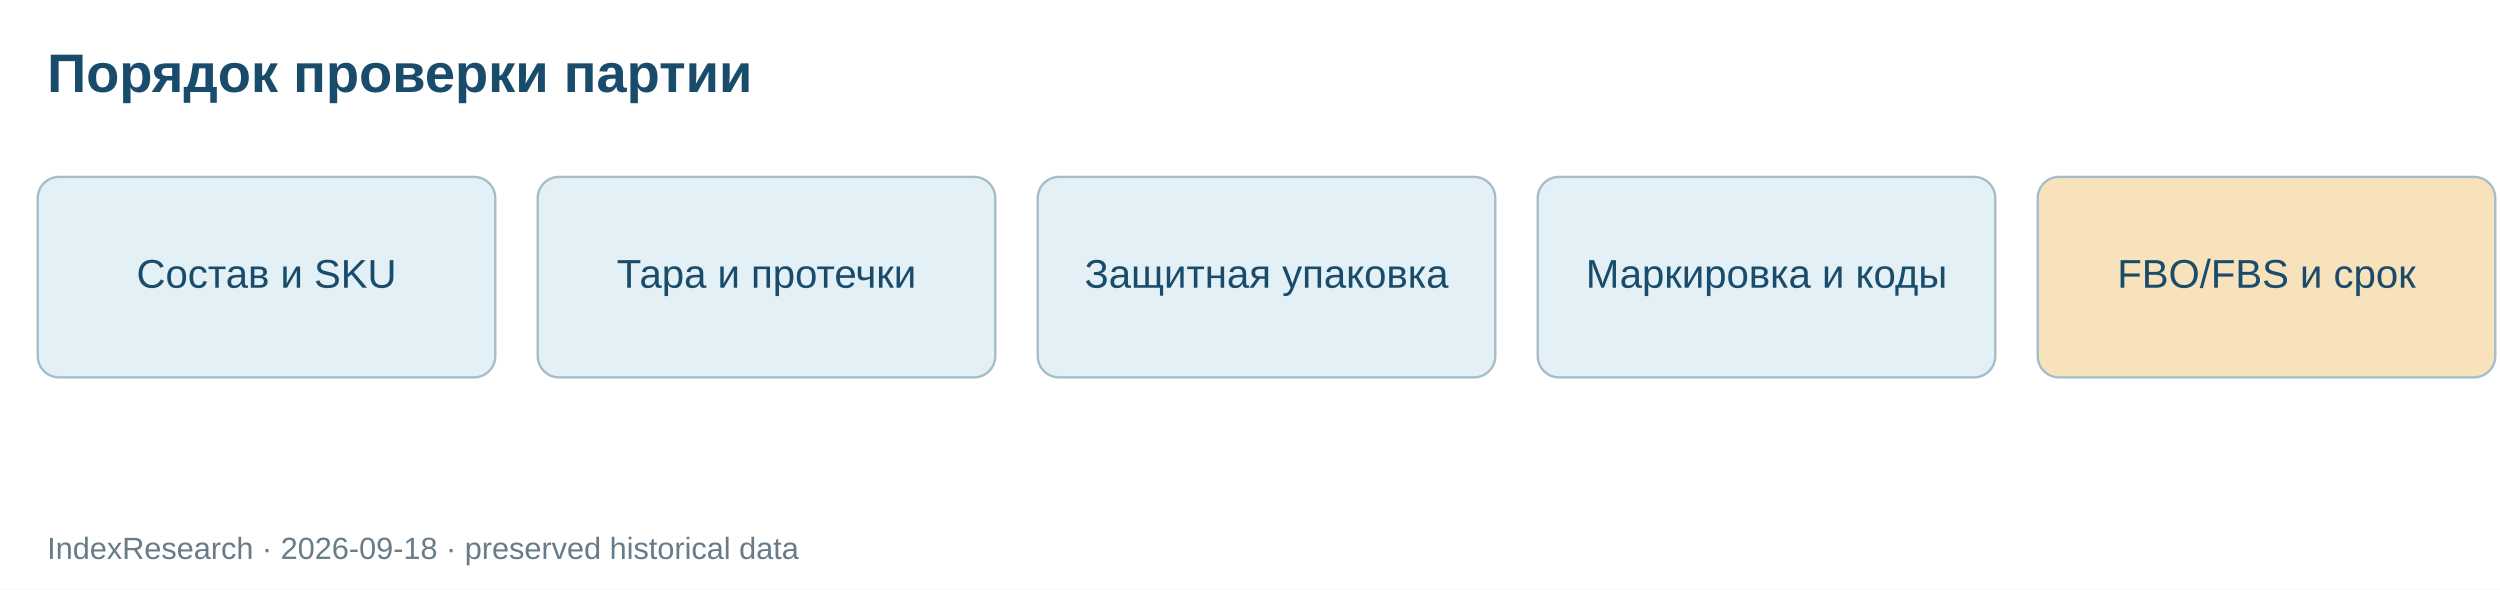
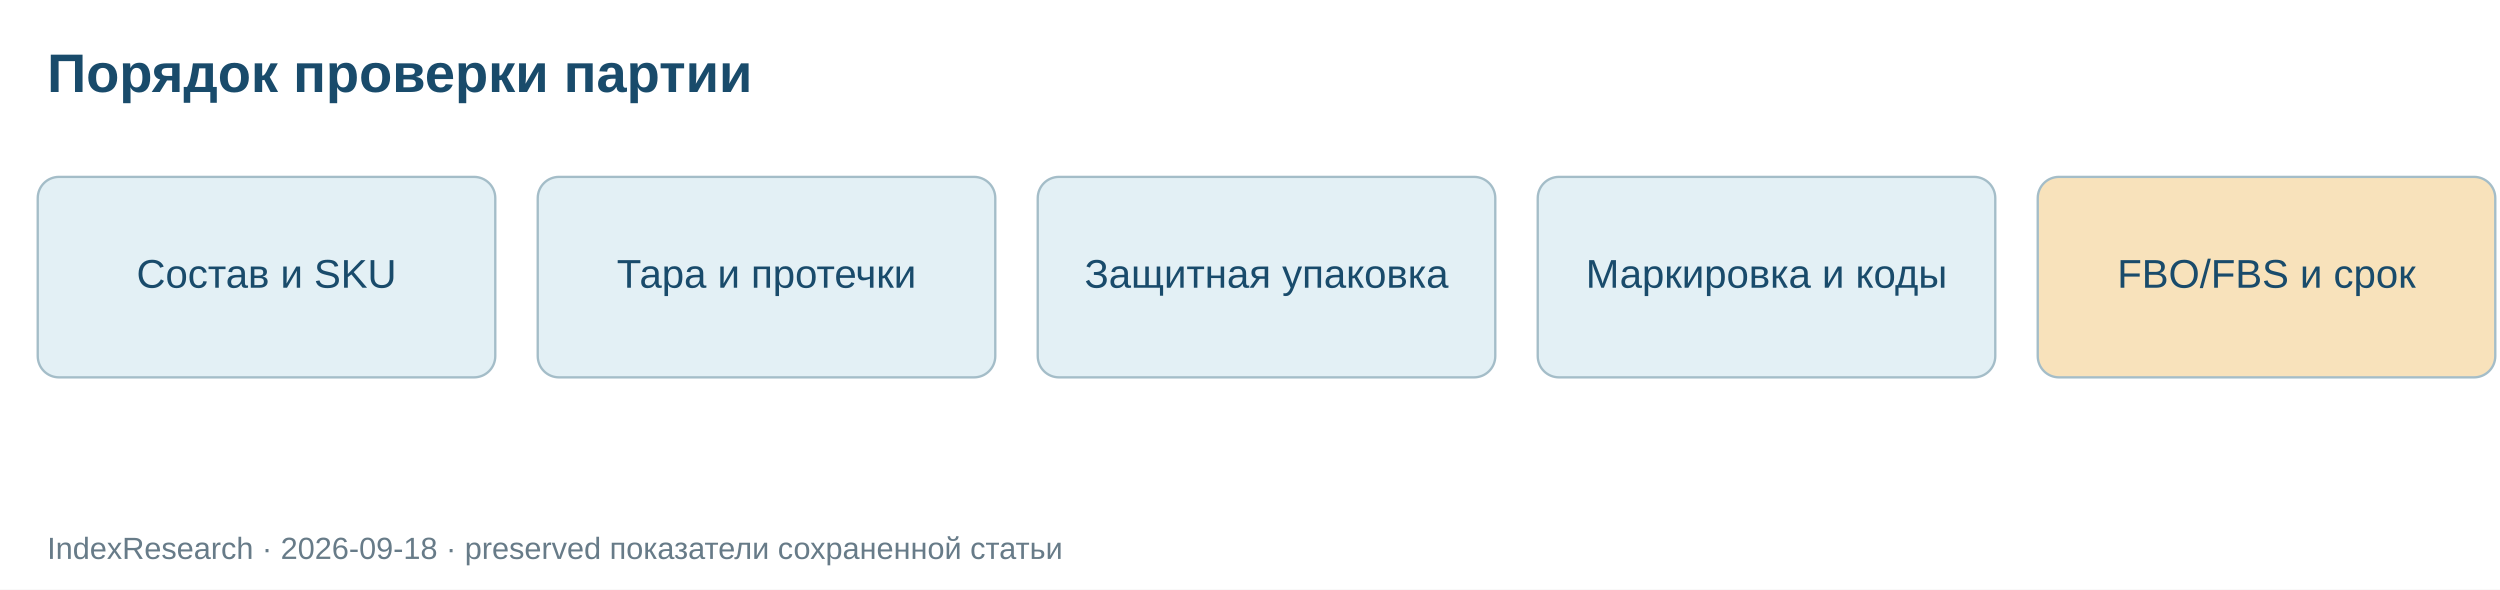
<svg xmlns="http://www.w3.org/2000/svg" width="1060" height="250" viewBox="0 0 1060 250" role="img">
  <rect width="1060" height="250" fill="#fff" />
  <text x="20" y="39" font-family="Arial,sans-serif" font-size="23" font-weight="bold" fill="#194b6b">Порядок проверки партии</text>
  <rect x="16" y="75" width="194" height="85" rx="9" fill="#e3f0f5" stroke="#a4bdc8" />
  <text x="113" y="122" text-anchor="middle" font-size="17" font-family="Arial,sans-serif" fill="#194b6b">Состав и SKU</text>
  <rect x="228" y="75" width="194" height="85" rx="9" fill="#e3f0f5" stroke="#a4bdc8" />
  <text x="325" y="122" text-anchor="middle" font-size="17" font-family="Arial,sans-serif" fill="#194b6b">Тара и протечки</text>
  <rect x="440" y="75" width="194" height="85" rx="9" fill="#e3f0f5" stroke="#a4bdc8" />
  <text x="537" y="122" text-anchor="middle" font-size="17" font-family="Arial,sans-serif" fill="#194b6b">Защитная упаковка</text>
  <rect x="652" y="75" width="194" height="85" rx="9" fill="#e3f0f5" stroke="#a4bdc8" />
  <text x="749" y="122" text-anchor="middle" font-size="17" font-family="Arial,sans-serif" fill="#194b6b">Маркировка и коды</text>
  <rect x="864" y="75" width="194" height="85" rx="9" fill="#f8e2bb" stroke="#a4bdc8" />
  <text x="961" y="122" text-anchor="middle" font-size="17" font-family="Arial,sans-serif" fill="#194b6b">FBO/FBS и срок</text>
-   <text x="20" y="237" font-family="Arial,sans-serif" font-size="13" fill="#677b88">IndexResearch · 2026-09-18 · preserved historical data</text>
+   <text x="20" y="237" font-family="Arial,sans-serif" font-size="13" fill="#677b88">IndexResearch · 2026-09-18 · preserved показатели сохраненной статьи</text>
</svg>
